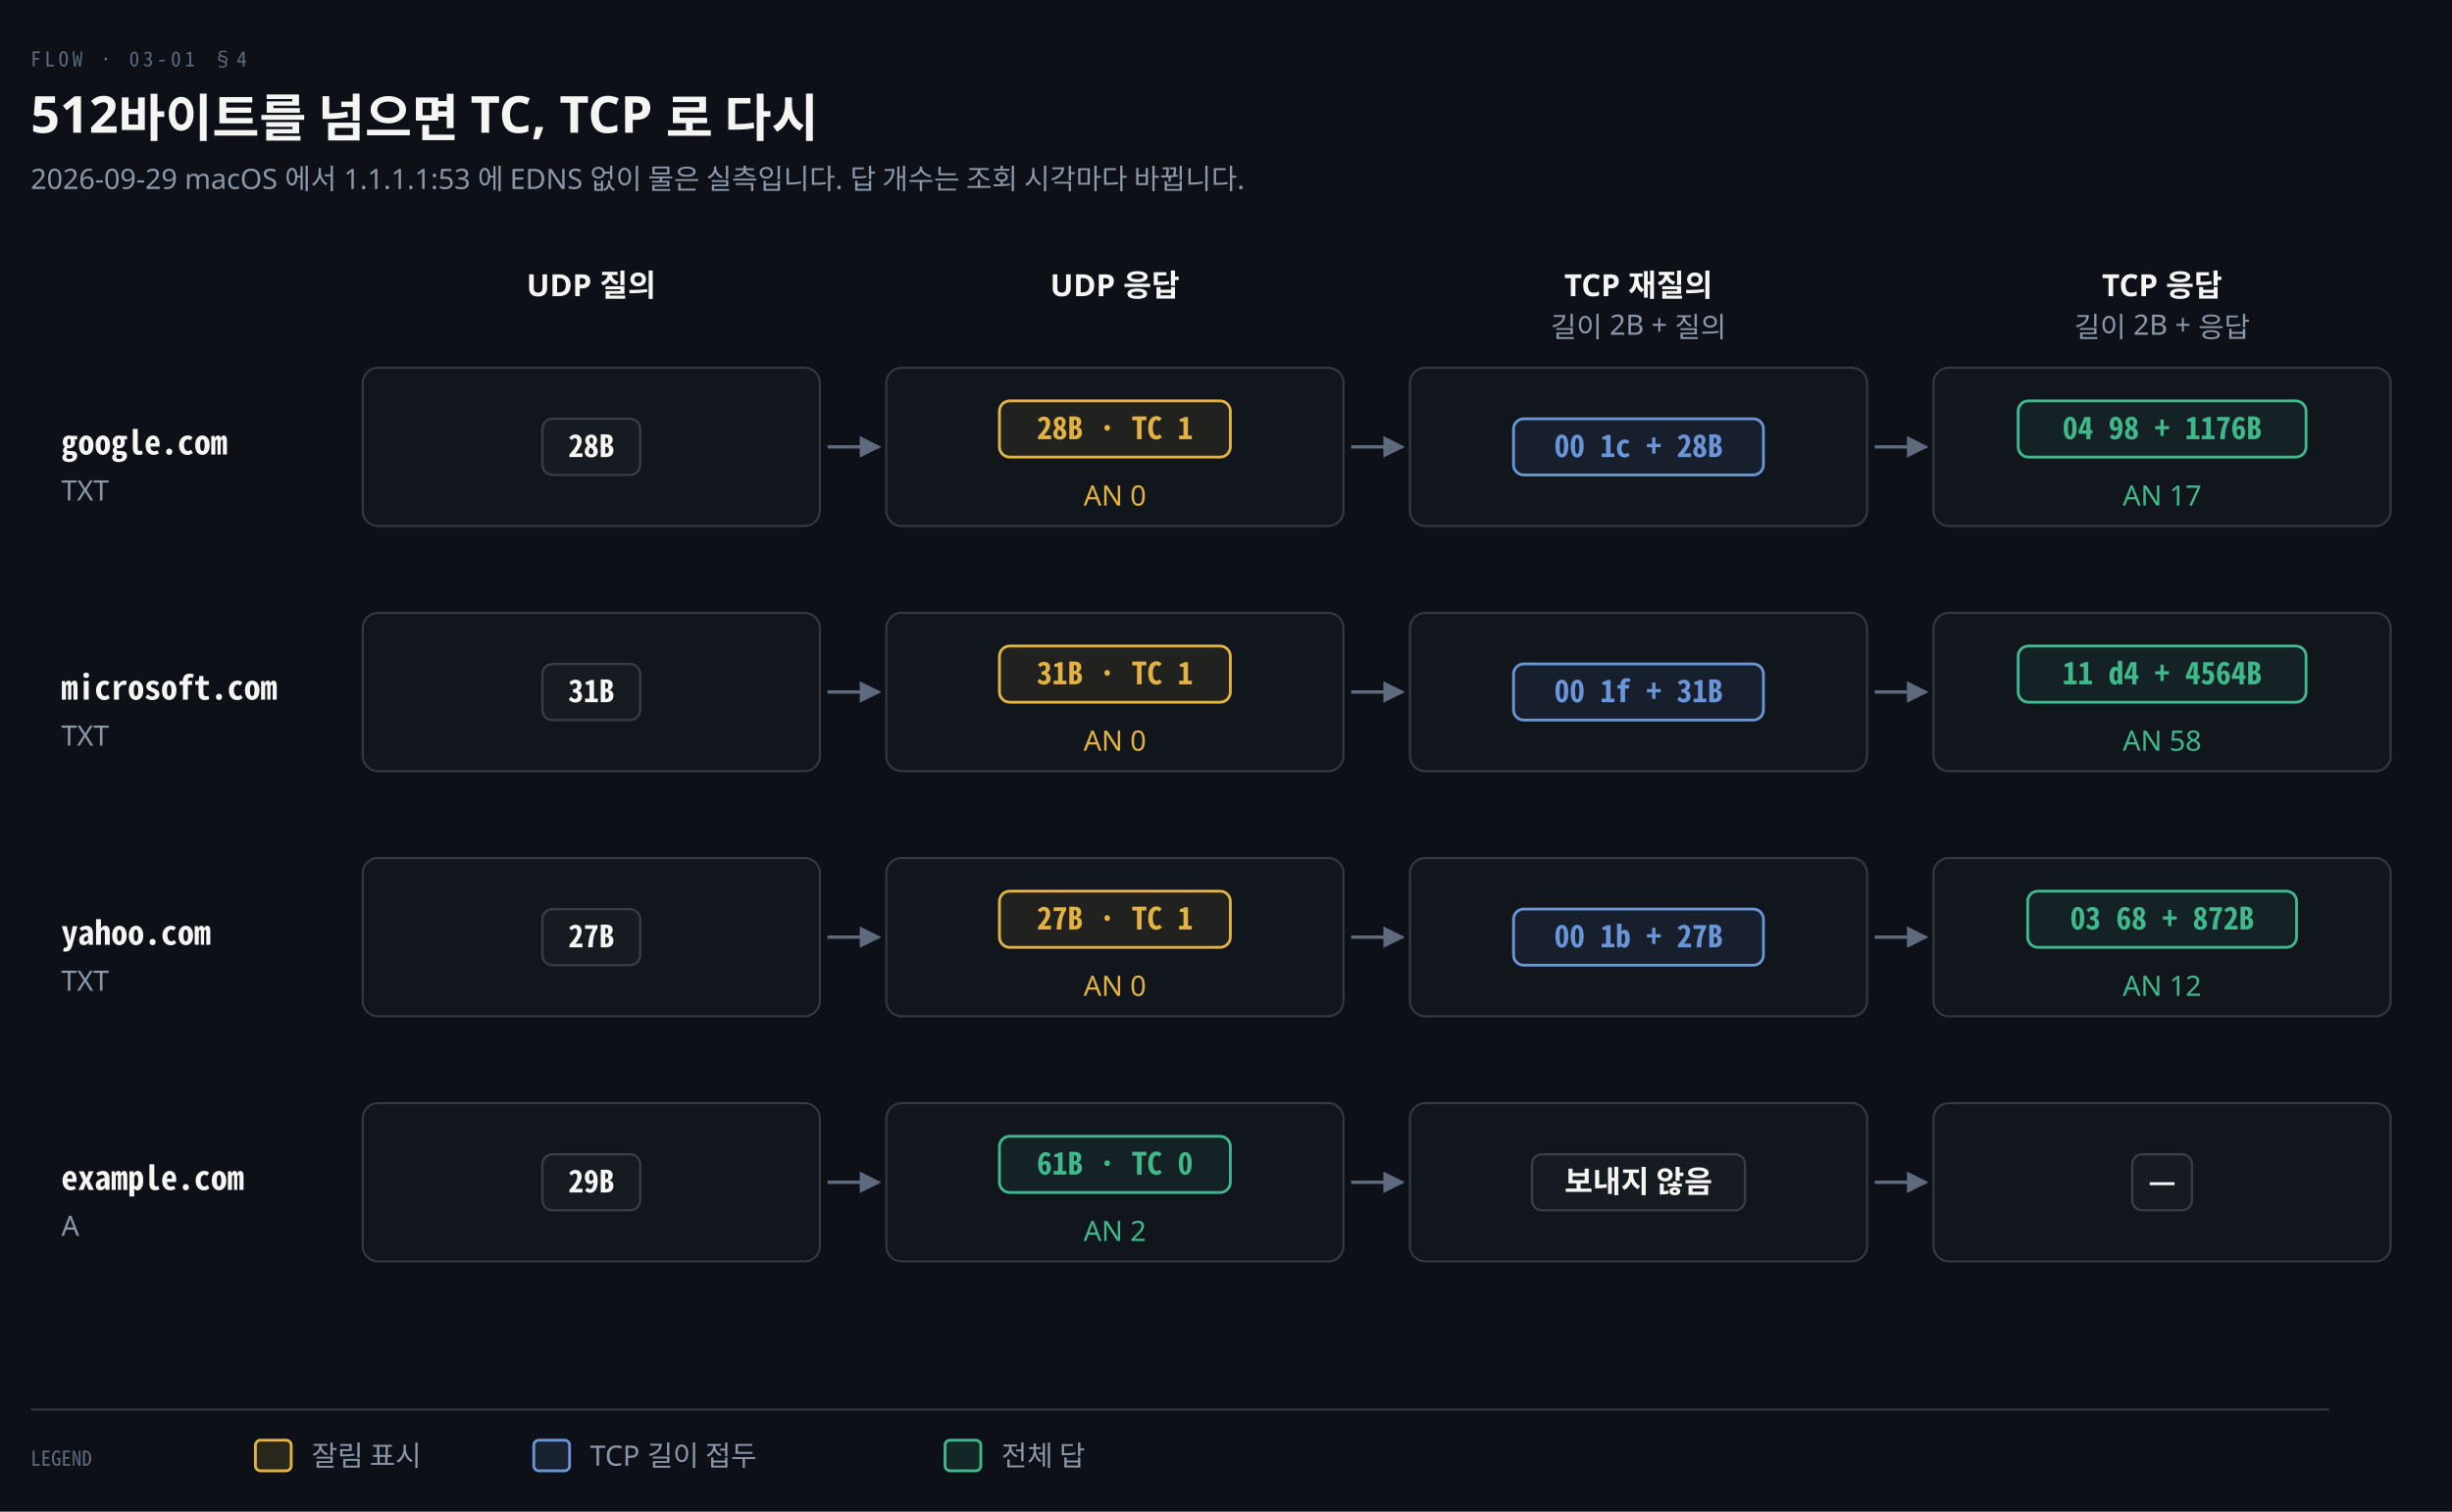
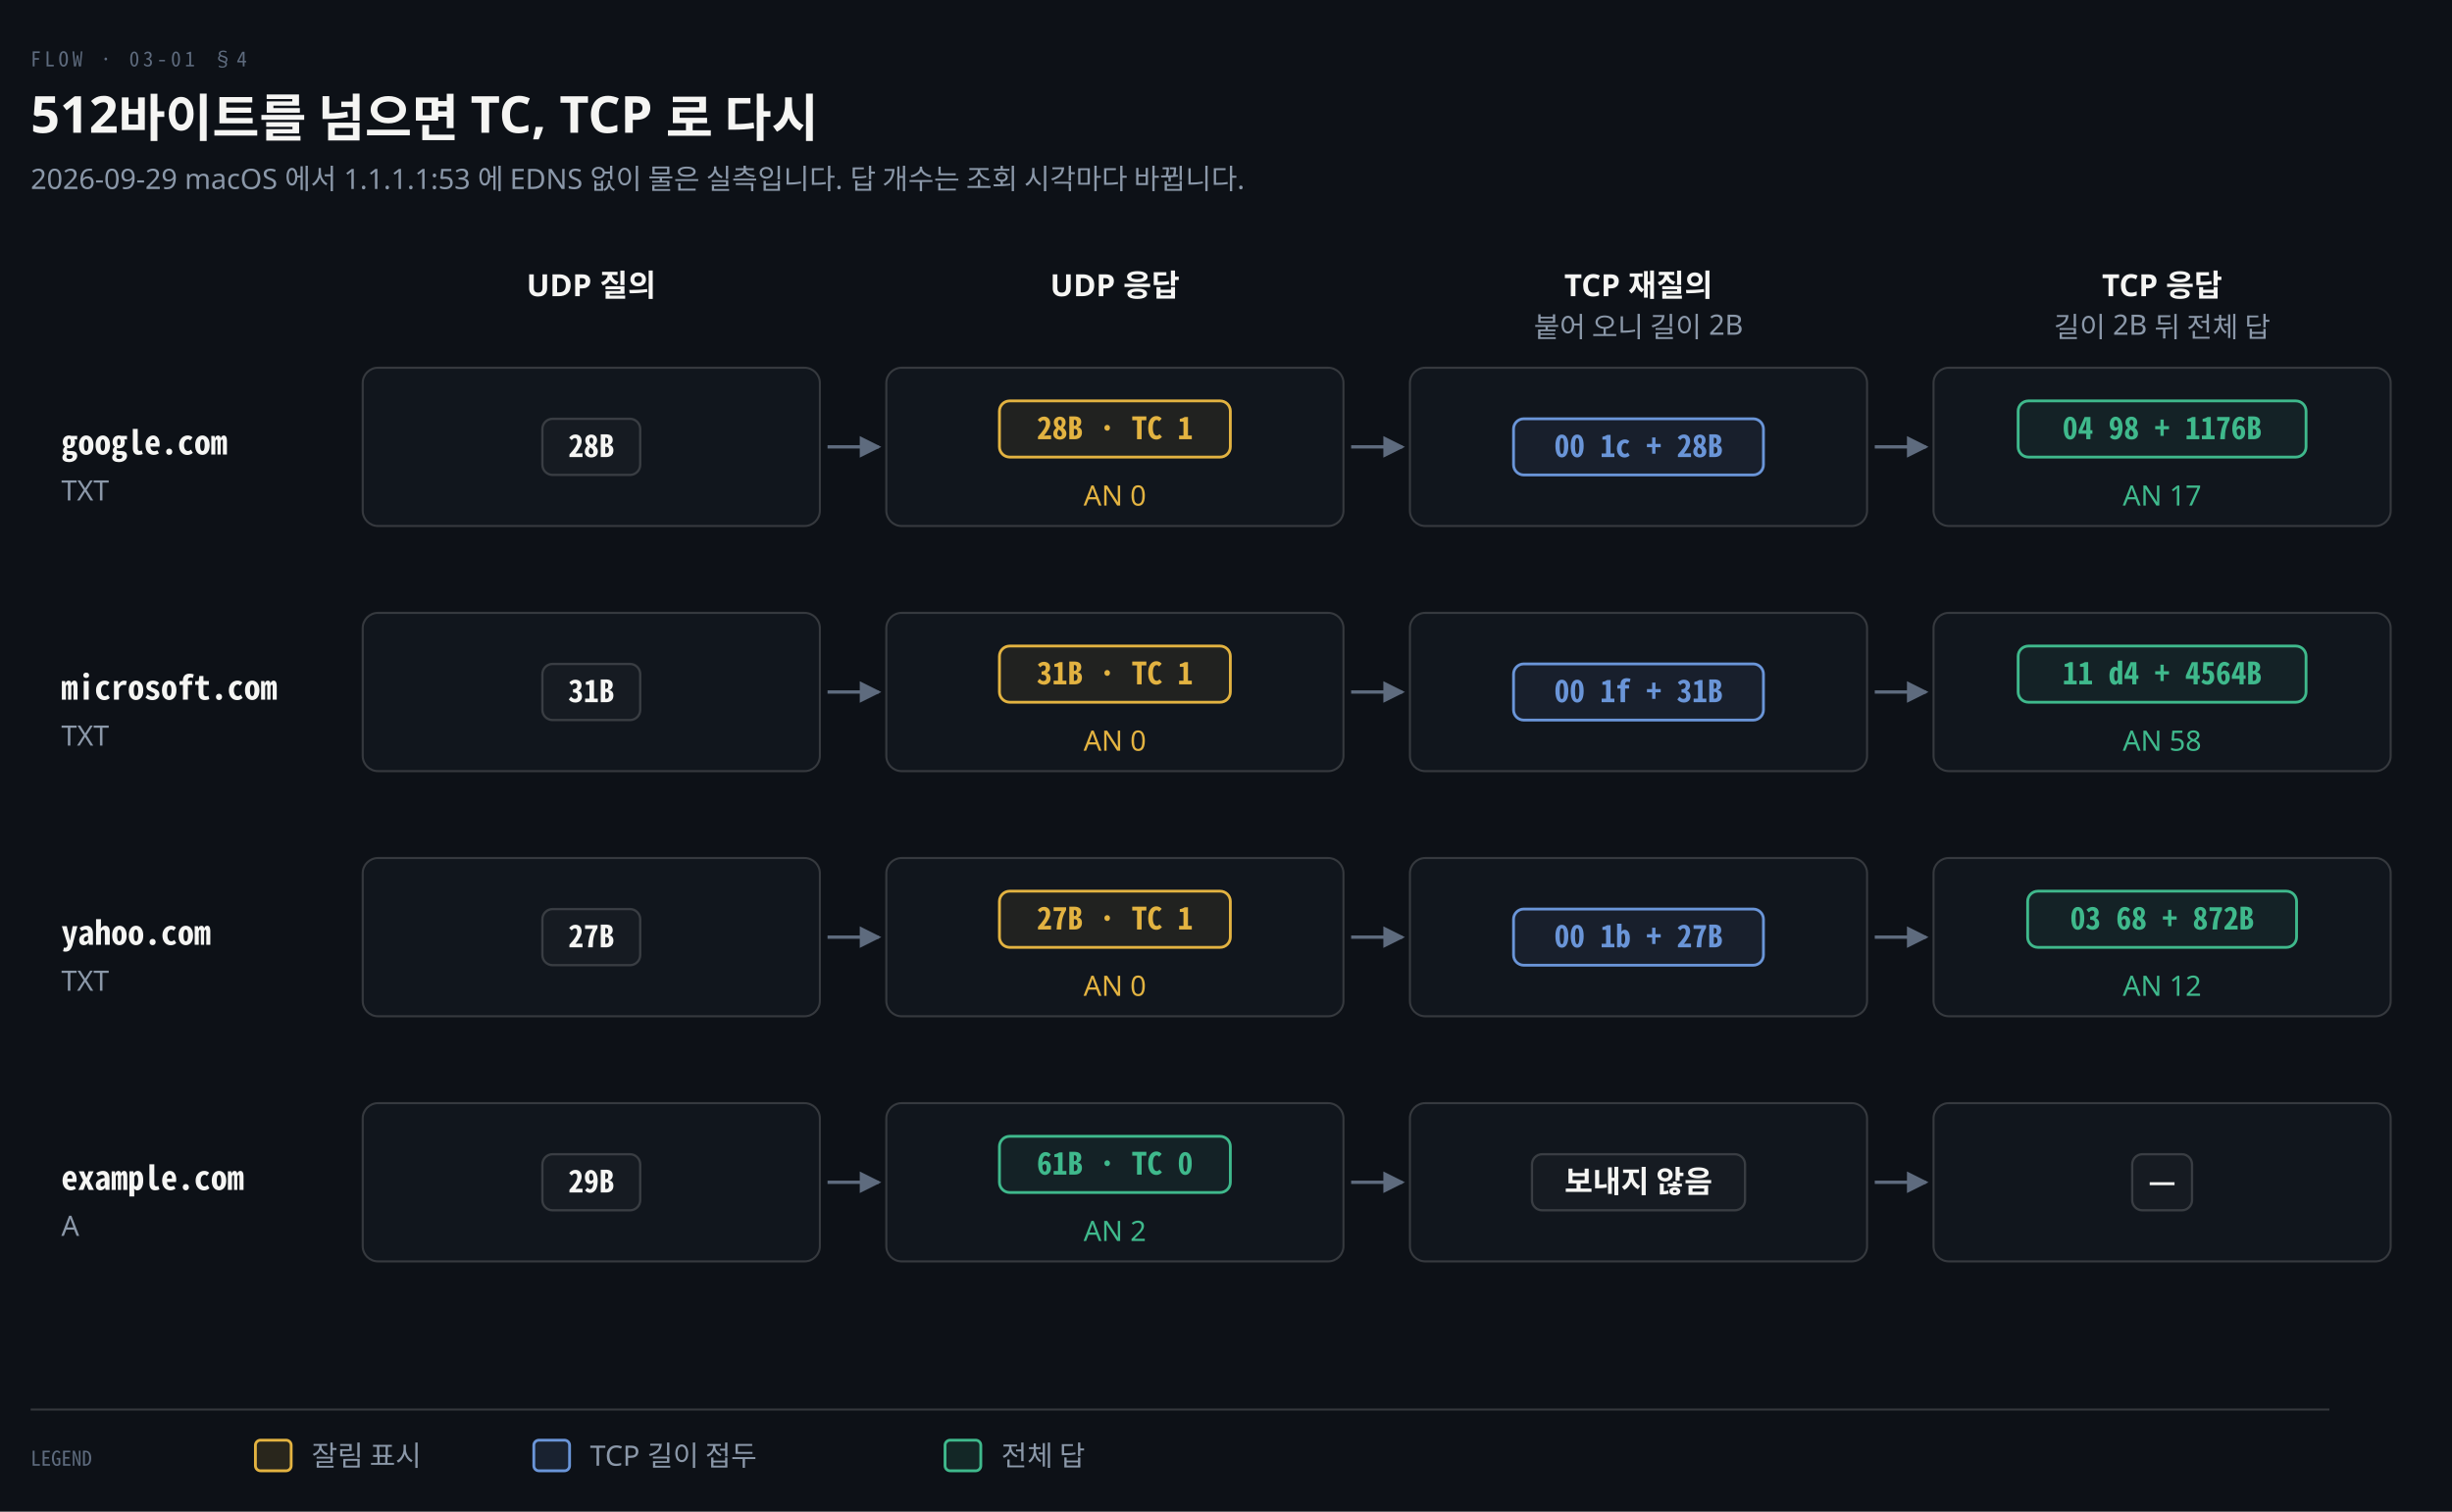
<svg xmlns="http://www.w3.org/2000/svg" viewBox="0 0 960 592" width="100%" role="img" aria-labelledby="dt dd">
  <defs>
    <marker id="ar" viewBox="0 0 8 8" refX="7" refY="4" markerWidth="6.5" markerHeight="6.5" orient="auto">
      <path d="M0 0 L8 4 L0 8 z" fill="#8B98A9" />
    </marker>
    <marker id="ok" viewBox="0 0 8 8" refX="7" refY="4" markerWidth="6.5" markerHeight="6.5" orient="auto">
      <path d="M0 0 L8 4 L0 8 z" fill="#3FB98C" />
    </marker>
    <marker id="warn" viewBox="0 0 8 8" refX="7" refY="4" markerWidth="6.5" markerHeight="6.5" orient="auto">
      <path d="M0 0 L8 4 L0 8 z" fill="#E3B341" />
    </marker>
    <marker id="bad" viewBox="0 0 8 8" refX="7" refY="4" markerWidth="6.5" markerHeight="6.5" orient="auto">
      <path d="M0 0 L8 4 L0 8 z" fill="#F0616D" />
    </marker>
    <marker id="info" viewBox="0 0 8 8" refX="7" refY="4" markerWidth="6.5" markerHeight="6.5" orient="auto">
      <path d="M0 0 L8 4 L0 8 z" fill="#6A95D8" />
    </marker>
    <marker id="acc" viewBox="0 0 8 8" refX="7" refY="4" markerWidth="6.5" markerHeight="6.5" orient="auto">
      <path d="M0 0 L8 4 L0 8 z" fill="#F08A59" />
    </marker>
    <marker id="soft" viewBox="0 0 8 8" refX="7" refY="4" markerWidth="6.5" markerHeight="6.5" orient="auto">
      <path d="M0 0 L8 4 L0 8 z" fill="#5E6B7E" />
    </marker>
  </defs>
  <rect width="960" height="592" fill="#0D1117" />
  <text x="12" y="26" font-family="'Geist Mono','Noto Sans Mono CJK KR',monospace" font-size="8" letter-spacing="0.18em" fill="#5E6B7E">FLOW · 03-01 §4</text>
  <text x="12" y="52" font-family="'Geist','Apple SD Gothic Neo','Noto Sans KR','Malgun Gothic',sans-serif" font-size="20" font-weight="600" fill="#F5F5F3">512바이트를 넘으면 TC, TCP 로 다시</text>
  <text x="12" y="74" font-family="'Geist','Apple SD Gothic Neo','Noto Sans KR','Malgun Gothic',sans-serif" font-size="11" fill="#8B98A9">2026-09-29 macOS 에서 1.1.1.1:53 에 EDNS 없이 물은 실측입니다. 답 개수는 조회 시각마다 바뀝니다.</text>
  <text x="231.5" y="116" text-anchor="middle" font-family="'Geist','Apple SD Gothic Neo','Noto Sans KR','Malgun Gothic',sans-serif" font-size="12" font-weight="600" fill="#F5F5F3">UDP 질의</text>
  <text x="436.5" y="116" text-anchor="middle" font-family="'Geist','Apple SD Gothic Neo','Noto Sans KR','Malgun Gothic',sans-serif" font-size="12" font-weight="600" fill="#F5F5F3">UDP 응답</text>
  <text x="641.5" y="116" text-anchor="middle" font-family="'Geist','Apple SD Gothic Neo','Noto Sans KR','Malgun Gothic',sans-serif" font-size="12" font-weight="600" fill="#F5F5F3">TCP 재질의</text>
-   <text x="641.5" y="132" text-anchor="middle" font-family="'Geist','Apple SD Gothic Neo','Noto Sans KR','Malgun Gothic',sans-serif" font-size="11" font-weight="400" fill="#8B98A9">길이 2B + 질의</text>
+   <text x="641.5" y="132" text-anchor="middle" font-family="'Geist','Apple SD Gothic Neo','Noto Sans KR','Malgun Gothic',sans-serif" font-size="11" font-weight="400" fill="#8B98A9">붙어 오니 길이 2B</text>
  <text x="846.5" y="116" text-anchor="middle" font-family="'Geist','Apple SD Gothic Neo','Noto Sans KR','Malgun Gothic',sans-serif" font-size="12" font-weight="600" fill="#F5F5F3">TCP 응답</text>
-   <text x="846.5" y="132" text-anchor="middle" font-family="'Geist','Apple SD Gothic Neo','Noto Sans KR','Malgun Gothic',sans-serif" font-size="11" font-weight="400" fill="#8B98A9">길이 2B + 응답</text>
+   <text x="846.5" y="132" text-anchor="middle" font-family="'Geist','Apple SD Gothic Neo','Noto Sans KR','Malgun Gothic',sans-serif" font-size="11" font-weight="400" fill="#8B98A9">길이 2B 뒤 전체 답</text>
  <text x="24" y="178" text-anchor="start" font-family="'Geist Mono','Noto Sans Mono CJK KR',monospace" font-size="13" font-weight="600" fill="#F5F5F3">google.com</text>
  <text x="24" y="196" text-anchor="start" font-family="'Geist','Apple SD Gothic Neo','Noto Sans KR','Malgun Gothic',sans-serif" font-size="11" font-weight="400" fill="#8B98A9">TXT</text>
  <rect x="142.0" y="144" width="179.0" height="62" rx="6" fill="#11161D" stroke="rgba(191,192,192,0.22)" stroke-width="0.8" />
  <rect x="212.34" y="164.0" width="38.32" height="22" rx="4" fill="#161B22" stroke="rgba(191,192,192,0.22)" stroke-width="0.9" />
  <text x="231.5" y="179.0" text-anchor="middle" font-family="'Geist Mono','Noto Sans Mono CJK KR',monospace" font-size="12" font-weight="600" fill="#F5F5F3">28B</text>
  <path d="M 324.0 175.0 L 344.0 175.0" fill="none" stroke="#5E6B7E" stroke-width="1.3" marker-end="url(#soft)" />
  <rect x="347.0" y="144" width="179.0" height="62" rx="6" fill="#11161D" stroke="rgba(191,192,192,0.22)" stroke-width="0.8" />
  <rect x="391.3" y="157.0" width="90.4" height="22" rx="4" fill="#E3B34114" stroke="#E3B341" stroke-width="1.1" />
  <text x="436.5" y="172.0" text-anchor="middle" font-family="'Geist Mono','Noto Sans Mono CJK KR',monospace" font-size="12" font-weight="600" fill="#E3B341">28B · TC 1</text>
  <text x="436.5" y="198" text-anchor="middle" font-family="'Geist','Apple SD Gothic Neo','Noto Sans KR','Malgun Gothic',sans-serif" font-size="11" font-weight="400" fill="#E3B341">AN 0</text>
  <path d="M 529.0 175.0 L 549.0 175.0" fill="none" stroke="#5E6B7E" stroke-width="1.3" marker-end="url(#soft)" />
  <rect x="552.0" y="144" width="179.0" height="62" rx="6" fill="#11161D" stroke="rgba(191,192,192,0.22)" stroke-width="0.8" />
  <rect x="592.58" y="164.0" width="97.84" height="22" rx="4" fill="#6A95D814" stroke="#6A95D8" stroke-width="1.1" />
  <text x="641.5" y="179.0" text-anchor="middle" font-family="'Geist Mono','Noto Sans Mono CJK KR',monospace" font-size="12" font-weight="600" fill="#6A95D8">00 1c + 28B</text>
  <path d="M 734.0 175.0 L 754.0 175.0" fill="none" stroke="#5E6B7E" stroke-width="1.3" marker-end="url(#soft)" />
  <rect x="757.0" y="144" width="179.0" height="62" rx="6" fill="#11161D" stroke="rgba(191,192,192,0.22)" stroke-width="0.8" />
  <rect x="790.14" y="157.0" width="112.72" height="22" rx="4" fill="#3FB98C14" stroke="#3FB98C" stroke-width="1.1" />
  <text x="846.5" y="172.0" text-anchor="middle" font-family="'Geist Mono','Noto Sans Mono CJK KR',monospace" font-size="12" font-weight="600" fill="#3FB98C">04 98 + 1176B</text>
  <text x="846.5" y="198" text-anchor="middle" font-family="'Geist','Apple SD Gothic Neo','Noto Sans KR','Malgun Gothic',sans-serif" font-size="11" font-weight="400" fill="#3FB98C">AN 17</text>
  <text x="24" y="274" text-anchor="start" font-family="'Geist Mono','Noto Sans Mono CJK KR',monospace" font-size="13" font-weight="600" fill="#F5F5F3">microsoft.com</text>
  <text x="24" y="292" text-anchor="start" font-family="'Geist','Apple SD Gothic Neo','Noto Sans KR','Malgun Gothic',sans-serif" font-size="11" font-weight="400" fill="#8B98A9">TXT</text>
  <rect x="142.0" y="240" width="179.0" height="62" rx="6" fill="#11161D" stroke="rgba(191,192,192,0.22)" stroke-width="0.8" />
  <rect x="212.34" y="260.0" width="38.32" height="22" rx="4" fill="#161B22" stroke="rgba(191,192,192,0.22)" stroke-width="0.9" />
  <text x="231.5" y="275.0" text-anchor="middle" font-family="'Geist Mono','Noto Sans Mono CJK KR',monospace" font-size="12" font-weight="600" fill="#F5F5F3">31B</text>
  <path d="M 324.0 271.0 L 344.0 271.0" fill="none" stroke="#5E6B7E" stroke-width="1.3" marker-end="url(#soft)" />
  <rect x="347.0" y="240" width="179.0" height="62" rx="6" fill="#11161D" stroke="rgba(191,192,192,0.22)" stroke-width="0.8" />
  <rect x="391.3" y="253.0" width="90.4" height="22" rx="4" fill="#E3B34114" stroke="#E3B341" stroke-width="1.1" />
  <text x="436.5" y="268.0" text-anchor="middle" font-family="'Geist Mono','Noto Sans Mono CJK KR',monospace" font-size="12" font-weight="600" fill="#E3B341">31B · TC 1</text>
  <text x="436.5" y="294" text-anchor="middle" font-family="'Geist','Apple SD Gothic Neo','Noto Sans KR','Malgun Gothic',sans-serif" font-size="11" font-weight="400" fill="#E3B341">AN 0</text>
  <path d="M 529.0 271.0 L 549.0 271.0" fill="none" stroke="#5E6B7E" stroke-width="1.3" marker-end="url(#soft)" />
  <rect x="552.0" y="240" width="179.0" height="62" rx="6" fill="#11161D" stroke="rgba(191,192,192,0.22)" stroke-width="0.8" />
  <rect x="592.58" y="260.0" width="97.84" height="22" rx="4" fill="#6A95D814" stroke="#6A95D8" stroke-width="1.1" />
  <text x="641.5" y="275.0" text-anchor="middle" font-family="'Geist Mono','Noto Sans Mono CJK KR',monospace" font-size="12" font-weight="600" fill="#6A95D8">00 1f + 31B</text>
  <path d="M 734.0 271.0 L 754.0 271.0" fill="none" stroke="#5E6B7E" stroke-width="1.3" marker-end="url(#soft)" />
  <rect x="757.0" y="240" width="179.0" height="62" rx="6" fill="#11161D" stroke="rgba(191,192,192,0.22)" stroke-width="0.8" />
  <rect x="790.14" y="253.0" width="112.72" height="22" rx="4" fill="#3FB98C14" stroke="#3FB98C" stroke-width="1.1" />
  <text x="846.5" y="268.0" text-anchor="middle" font-family="'Geist Mono','Noto Sans Mono CJK KR',monospace" font-size="12" font-weight="600" fill="#3FB98C">11 d4 + 4564B</text>
  <text x="846.5" y="294" text-anchor="middle" font-family="'Geist','Apple SD Gothic Neo','Noto Sans KR','Malgun Gothic',sans-serif" font-size="11" font-weight="400" fill="#3FB98C">AN 58</text>
  <text x="24" y="370" text-anchor="start" font-family="'Geist Mono','Noto Sans Mono CJK KR',monospace" font-size="13" font-weight="600" fill="#F5F5F3">yahoo.com</text>
  <text x="24" y="388" text-anchor="start" font-family="'Geist','Apple SD Gothic Neo','Noto Sans KR','Malgun Gothic',sans-serif" font-size="11" font-weight="400" fill="#8B98A9">TXT</text>
  <rect x="142.0" y="336" width="179.0" height="62" rx="6" fill="#11161D" stroke="rgba(191,192,192,0.22)" stroke-width="0.8" />
  <rect x="212.34" y="356.0" width="38.32" height="22" rx="4" fill="#161B22" stroke="rgba(191,192,192,0.22)" stroke-width="0.9" />
  <text x="231.5" y="371.0" text-anchor="middle" font-family="'Geist Mono','Noto Sans Mono CJK KR',monospace" font-size="12" font-weight="600" fill="#F5F5F3">27B</text>
  <path d="M 324.0 367.0 L 344.0 367.0" fill="none" stroke="#5E6B7E" stroke-width="1.3" marker-end="url(#soft)" />
  <rect x="347.0" y="336" width="179.0" height="62" rx="6" fill="#11161D" stroke="rgba(191,192,192,0.22)" stroke-width="0.8" />
  <rect x="391.3" y="349.0" width="90.4" height="22" rx="4" fill="#E3B34114" stroke="#E3B341" stroke-width="1.1" />
  <text x="436.5" y="364.0" text-anchor="middle" font-family="'Geist Mono','Noto Sans Mono CJK KR',monospace" font-size="12" font-weight="600" fill="#E3B341">27B · TC 1</text>
  <text x="436.5" y="390" text-anchor="middle" font-family="'Geist','Apple SD Gothic Neo','Noto Sans KR','Malgun Gothic',sans-serif" font-size="11" font-weight="400" fill="#E3B341">AN 0</text>
  <path d="M 529.0 367.0 L 549.0 367.0" fill="none" stroke="#5E6B7E" stroke-width="1.3" marker-end="url(#soft)" />
  <rect x="552.0" y="336" width="179.0" height="62" rx="6" fill="#11161D" stroke="rgba(191,192,192,0.22)" stroke-width="0.8" />
  <rect x="592.58" y="356.0" width="97.84" height="22" rx="4" fill="#6A95D814" stroke="#6A95D8" stroke-width="1.1" />
  <text x="641.5" y="371.0" text-anchor="middle" font-family="'Geist Mono','Noto Sans Mono CJK KR',monospace" font-size="12" font-weight="600" fill="#6A95D8">00 1b + 27B</text>
  <path d="M 734.0 367.0 L 754.0 367.0" fill="none" stroke="#5E6B7E" stroke-width="1.3" marker-end="url(#soft)" />
  <rect x="757.0" y="336" width="179.0" height="62" rx="6" fill="#11161D" stroke="rgba(191,192,192,0.22)" stroke-width="0.8" />
  <rect x="793.86" y="349.0" width="105.28" height="22" rx="4" fill="#3FB98C14" stroke="#3FB98C" stroke-width="1.1" />
  <text x="846.5" y="364.0" text-anchor="middle" font-family="'Geist Mono','Noto Sans Mono CJK KR',monospace" font-size="12" font-weight="600" fill="#3FB98C">03 68 + 872B</text>
  <text x="846.5" y="390" text-anchor="middle" font-family="'Geist','Apple SD Gothic Neo','Noto Sans KR','Malgun Gothic',sans-serif" font-size="11" font-weight="400" fill="#3FB98C">AN 12</text>
  <text x="24" y="466" text-anchor="start" font-family="'Geist Mono','Noto Sans Mono CJK KR',monospace" font-size="13" font-weight="600" fill="#F5F5F3">example.com</text>
  <text x="24" y="484" text-anchor="start" font-family="'Geist','Apple SD Gothic Neo','Noto Sans KR','Malgun Gothic',sans-serif" font-size="11" font-weight="400" fill="#8B98A9">A</text>
  <rect x="142.0" y="432" width="179.0" height="62" rx="6" fill="#11161D" stroke="rgba(191,192,192,0.22)" stroke-width="0.8" />
  <rect x="212.34" y="452.0" width="38.32" height="22" rx="4" fill="#161B22" stroke="rgba(191,192,192,0.22)" stroke-width="0.9" />
  <text x="231.5" y="467.0" text-anchor="middle" font-family="'Geist Mono','Noto Sans Mono CJK KR',monospace" font-size="12" font-weight="600" fill="#F5F5F3">29B</text>
  <path d="M 324.0 463.0 L 344.0 463.0" fill="none" stroke="#5E6B7E" stroke-width="1.3" marker-end="url(#soft)" />
  <rect x="347.0" y="432" width="179.0" height="62" rx="6" fill="#11161D" stroke="rgba(191,192,192,0.22)" stroke-width="0.8" />
  <rect x="391.3" y="445.0" width="90.4" height="22" rx="4" fill="#3FB98C14" stroke="#3FB98C" stroke-width="1.1" />
  <text x="436.5" y="460.0" text-anchor="middle" font-family="'Geist Mono','Noto Sans Mono CJK KR',monospace" font-size="12" font-weight="600" fill="#3FB98C">61B · TC 0</text>
  <text x="436.5" y="486" text-anchor="middle" font-family="'Geist','Apple SD Gothic Neo','Noto Sans KR','Malgun Gothic',sans-serif" font-size="11" font-weight="400" fill="#3FB98C">AN 2</text>
  <path d="M 529.0 463.0 L 549.0 463.0" fill="none" stroke="#5E6B7E" stroke-width="1.3" marker-end="url(#soft)" />
  <rect x="552.0" y="432" width="179.0" height="62" rx="6" fill="#11161D" stroke="rgba(191,192,192,0.22)" stroke-width="0.8" />
  <rect x="599.78" y="452.0" width="83.44" height="22" rx="4" fill="#161B22" stroke="rgba(191,192,192,0.22)" stroke-width="0.9" />
  <text x="641.5" y="467.0" text-anchor="middle" font-family="'Geist','Apple SD Gothic Neo','Noto Sans KR','Malgun Gothic',sans-serif" font-size="12" font-weight="600" fill="#F5F5F3">보내지 않음</text>
  <path d="M 734.0 463.0 L 754.0 463.0" fill="none" stroke="#5E6B7E" stroke-width="1.3" marker-end="url(#soft)" />
  <rect x="757.0" y="432" width="179.0" height="62" rx="6" fill="#11161D" stroke="rgba(191,192,192,0.22)" stroke-width="0.8" />
  <rect x="834.78" y="452.0" width="23.44" height="22" rx="4" fill="#161B22" stroke="rgba(191,192,192,0.22)" stroke-width="0.9" />
  <text x="846.5" y="467.0" text-anchor="middle" font-family="'Geist Mono','Noto Sans Mono CJK KR',monospace" font-size="12" font-weight="600" fill="#F5F5F3">—</text>
  <line x1="12" y1="552" x2="912" y2="552" stroke="rgba(191,192,192,0.22)" stroke-width="0.8" />
  <text x="12" y="574" text-anchor="start" font-family="'Geist Mono','Noto Sans Mono CJK KR',monospace" font-size="8" font-weight="400" fill="#5E6B7E">LEGEND</text>
  <rect x="100" y="564" width="14" height="12" rx="2" fill="#E3B34122" stroke="#E3B341" stroke-width="1.1" />
  <text x="122" y="574" text-anchor="start" font-family="'Geist','Apple SD Gothic Neo','Noto Sans KR','Malgun Gothic',sans-serif" font-size="11" font-weight="400" fill="#8B98A9">잘림 표시</text>
  <rect x="209" y="564" width="14" height="12" rx="2" fill="#6A95D822" stroke="#6A95D8" stroke-width="1.1" />
  <text x="231" y="574" text-anchor="start" font-family="'Geist','Apple SD Gothic Neo','Noto Sans KR','Malgun Gothic',sans-serif" font-size="11" font-weight="400" fill="#8B98A9">TCP 길이 접두</text>
  <rect x="370" y="564" width="14" height="12" rx="2" fill="#3FB98C22" stroke="#3FB98C" stroke-width="1.1" />
  <text x="392" y="574" text-anchor="start" font-family="'Geist','Apple SD Gothic Neo','Noto Sans KR','Malgun Gothic',sans-serif" font-size="11" font-weight="400" fill="#8B98A9">전체 답</text>
</svg>
